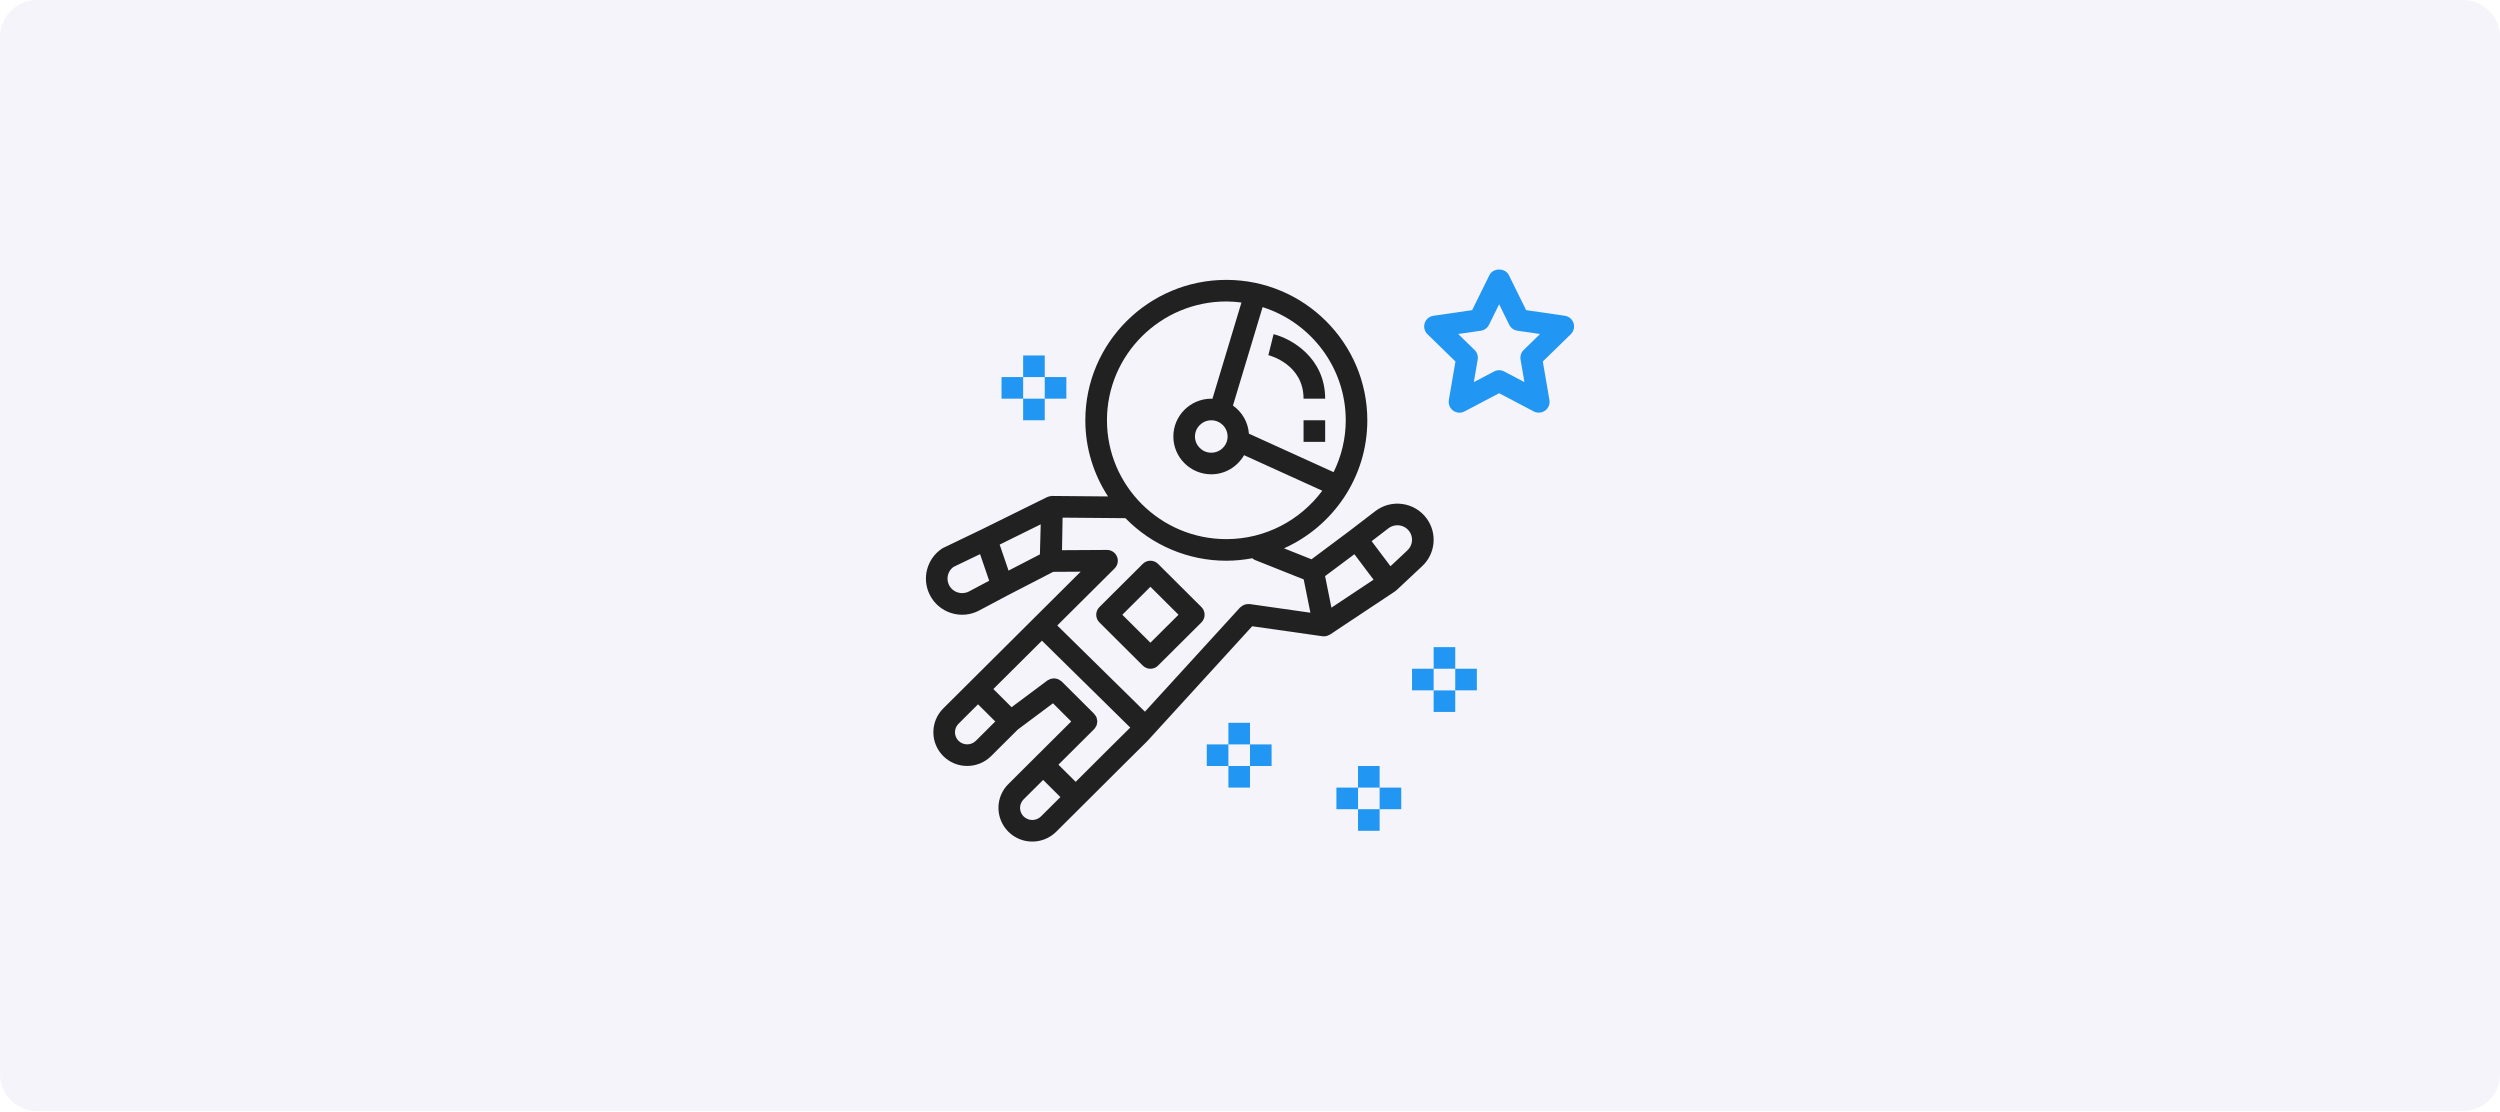
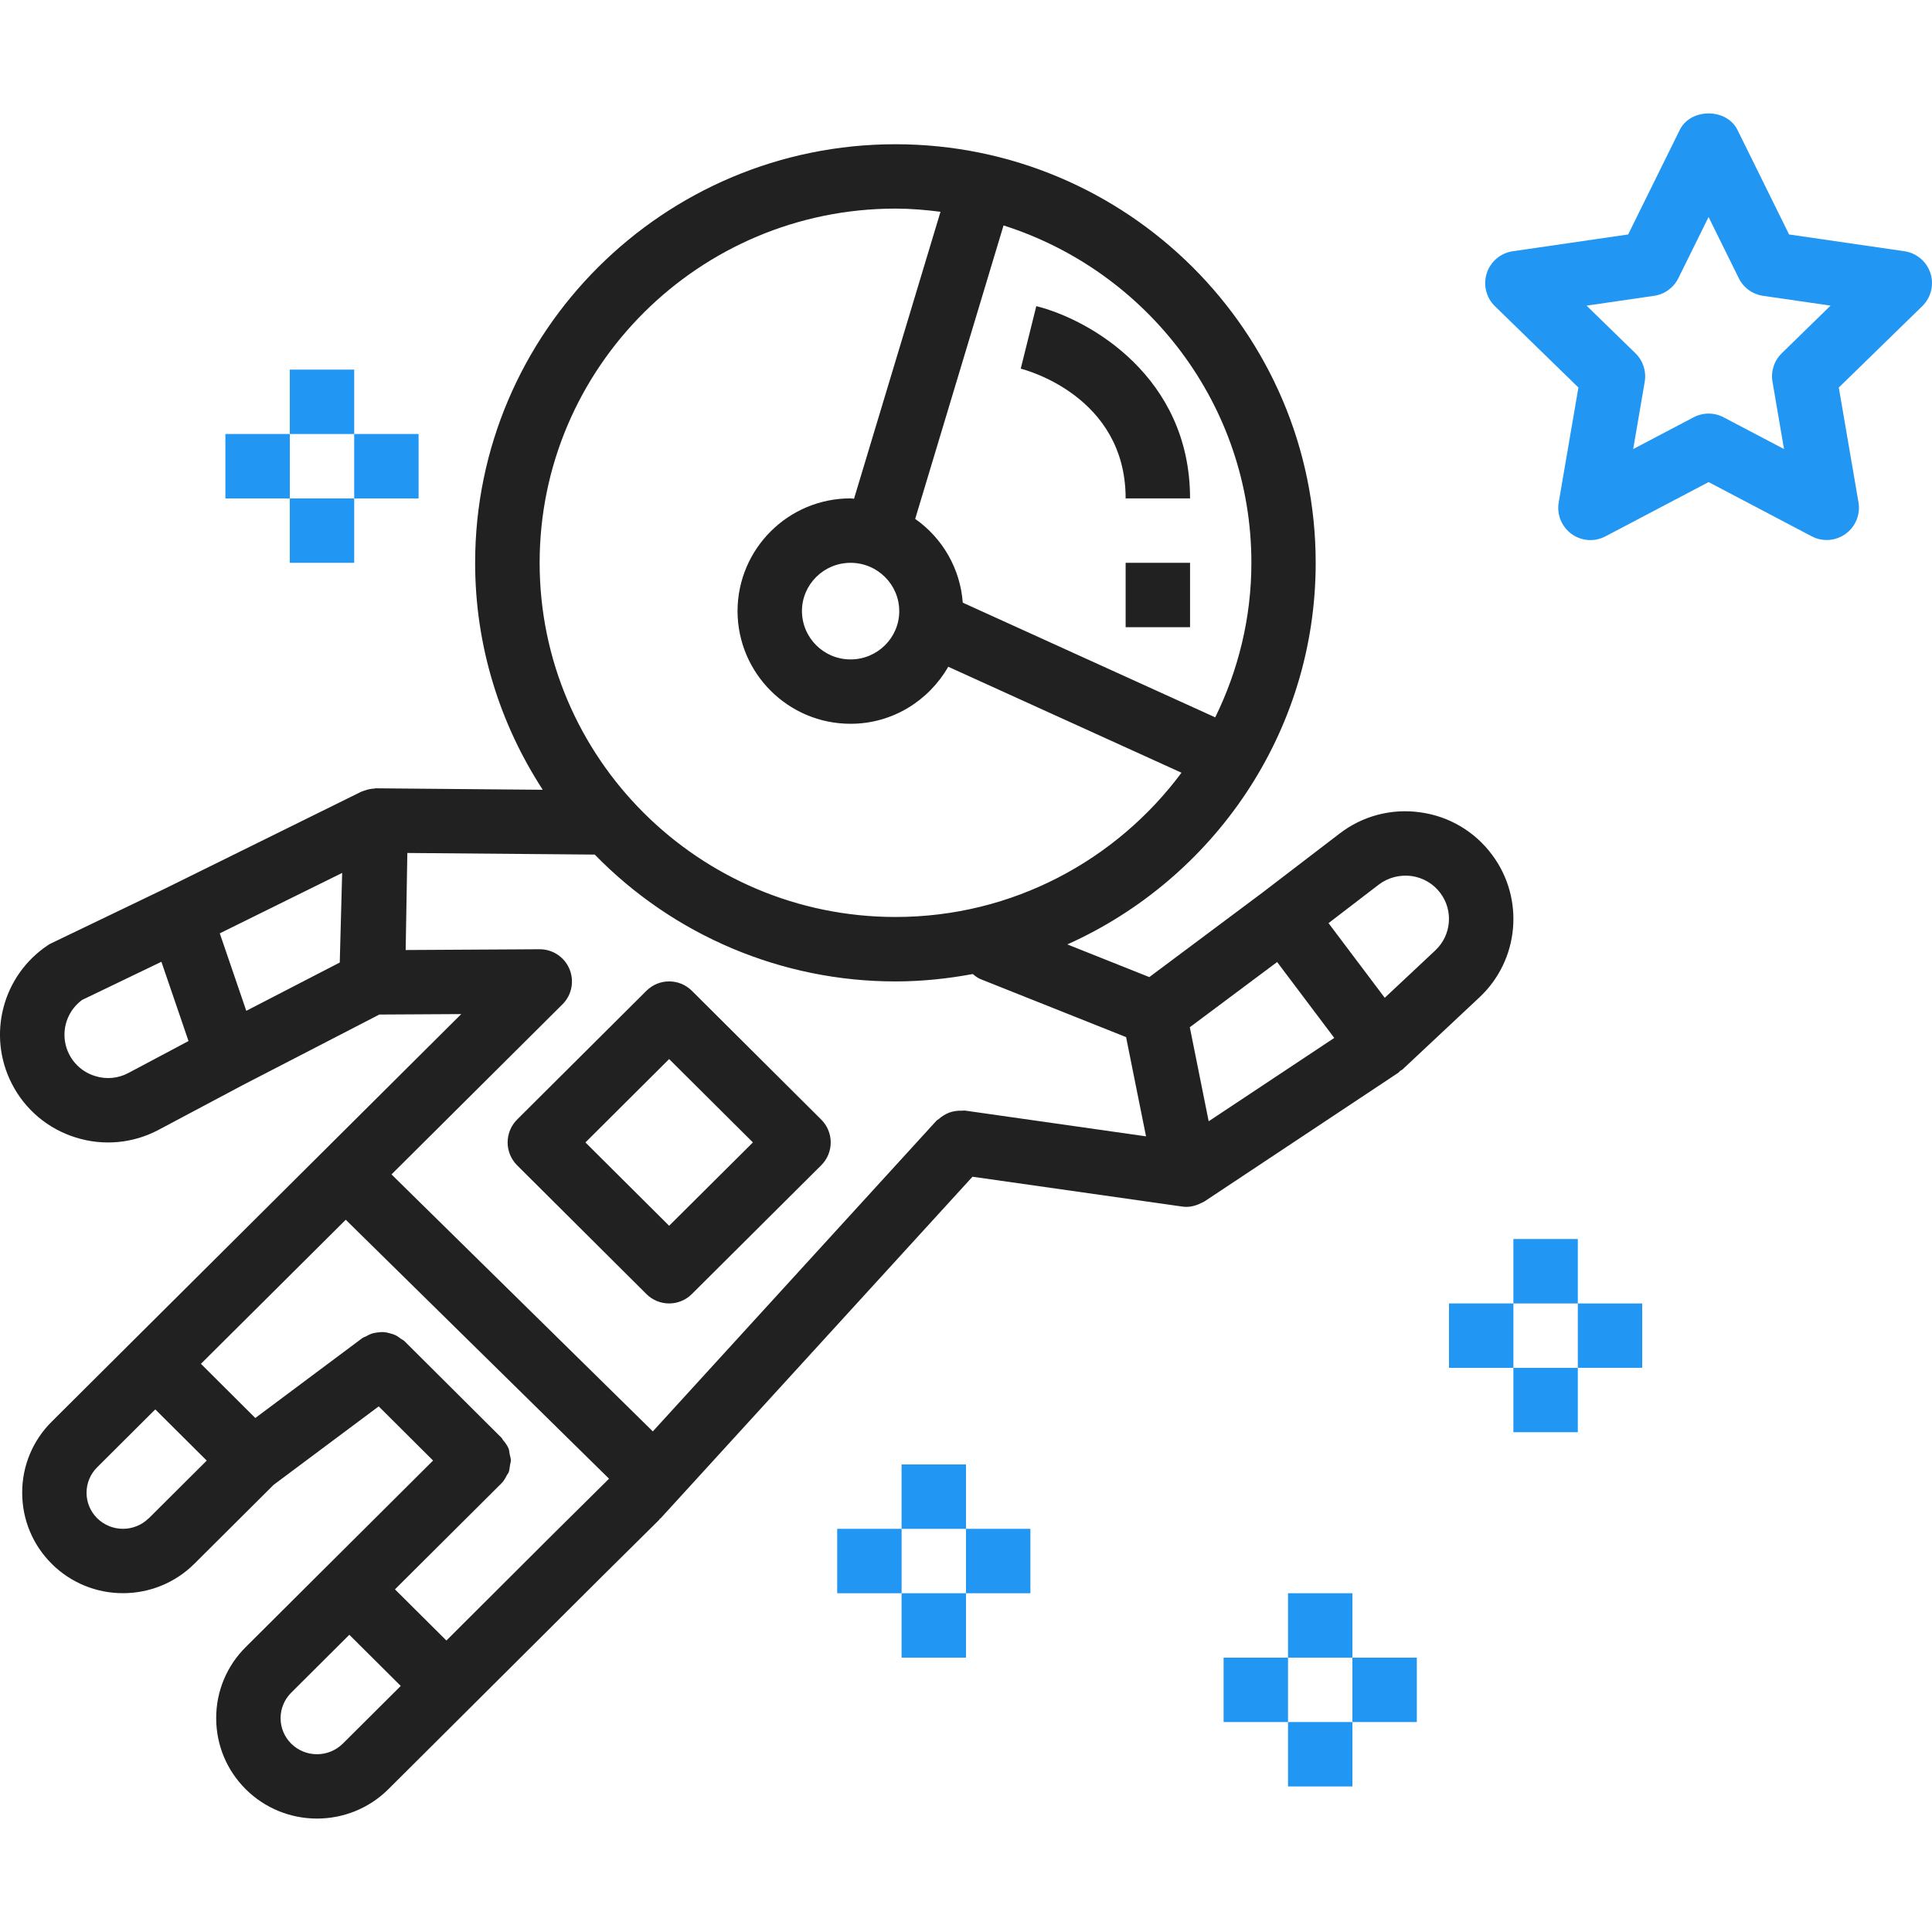
- <svg xmlns="http://www.w3.org/2000/svg" width="270" height="120" fill="none">
-   <rect width="270" height="120" fill="#F5F4FA" rx="4" />
-   <path fill="#2196F3" d="M169.943 34.896a1.166 1.166 0 0 0-.941-.793l-4.179-.608-1.87-3.787c-.392-.798-1.7-.798-2.092 0l-1.87 3.787-4.18.608a1.165 1.165 0 0 0-.647 1.99l3.025 2.948-.714 4.162c-.074.438.105.88.463 1.141.363.264.837.297 1.23.09l3.738-1.967 3.738 1.966a1.17 1.17 0 0 0 1.23-.089c.359-.26.539-.703.463-1.14l-.714-4.163 3.025-2.949a1.17 1.17 0 0 0 .295-1.196Zm-5.387 2.903a1.165 1.165 0 0 0-.335 1.033l.417 2.437-2.188-1.15a1.164 1.164 0 0 0-1.088 0l-2.188 1.15.417-2.437a1.164 1.164 0 0 0-.335-1.033l-1.772-1.727 2.448-.355c.38-.055.708-.294.879-.639l1.094-2.216 1.094 2.216c.171.344.498.584.879.639l2.447.355-1.769 1.727ZM157.167 69.892h-2.333v2.334h2.333v-2.334ZM157.167 74.56h-2.333v2.332h2.333V74.56ZM159.5 72.226h-2.333v2.333h2.333v-2.333ZM154.834 72.226H152.5v2.333h2.334v-2.333ZM149 82.726h-2.333v2.333H149v-2.333ZM149 87.393h-2.333v2.333H149v-2.333ZM151.334 85.06H149v2.333h2.334v-2.334ZM146.667 85.06h-2.334v2.333h2.334v-2.334ZM135 78.06h-2.333v2.333H135v-2.334ZM135 82.726h-2.333v2.333H135v-2.333ZM137.333 80.392H135v2.334h2.333v-2.334ZM132.667 80.392h-2.334v2.334h2.334v-2.334ZM112.833 38.392H110.5v2.333h2.333v-2.333ZM112.833 43.059H110.5v2.333h2.333V43.06ZM115.166 40.725h-2.333v2.334h2.333v-2.334ZM110.5 40.725h-2.334v2.334h2.334v-2.334Z" />
-   <path fill="#212121" d="M154.064 55.974a3.881 3.881 0 0 0-2.6-1.541 3.887 3.887 0 0 0-2.931.77l-2.738 2.098-.001.002-4.151 3.1-2.971-1.184c5.297-2.376 8.999-7.674 8.999-13.825 0-8.363-6.831-15.167-15.227-15.167-8.397 0-15.228 6.804-15.228 15.167 0 3.031.907 5.85 2.45 8.222l-6.046-.053h-.01c-.019 0-.034.01-.051.01a1.141 1.141 0 0 0-.34.069c-.028.01-.057.016-.084.029-.014.005-.028.007-.042.014l-7.072 3.491c-.001 0-.003 0-.003.002l-4.141 1.991a.863.863 0 0 0-.138.077 3.895 3.895 0 0 0-1.309 5.022 3.884 3.884 0 0 0 2.31 1.944 3.892 3.892 0 0 0 3.016-.281l3.036-1.614 4.952-2.558 2.968-.017-11.904 11.846-.003.003-2.929 2.916a3.61 3.61 0 0 0-1.072 2.576 3.62 3.62 0 0 0 1.072 2.579 3.65 3.65 0 0 0 2.58 1.061c.936 0 1.869-.354 2.582-1.061l2.875-2.863 3.808-2.843 1.97 1.962-3.853 3.837-.004.002-2.928 2.917a3.607 3.607 0 0 0-1.073 2.576 3.648 3.648 0 0 0 3.653 3.64c.935 0 1.871-.354 2.582-1.061l2.93-2.917 4.686-4.667.003-.003 2.208-2.188-.008-.008c.014-.014.034-.019.048-.034l11.3-12.377 7.593 1.08c.055.008.11.012.165.012.141 0 .277-.034.409-.084.039-.014.072-.033.109-.051.042-.021.086-.033.126-.06l7.029-4.666c.026-.018.04-.046.064-.065.028-.022.063-.031.089-.056l2.781-2.605a3.892 3.892 0 0 0 .464-5.166Zm-49.404 7.898a1.558 1.558 0 0 1-1.221.113 1.562 1.562 0 0 1-.465-2.756l2.874-1.382.692 2.022.29.85-2.17 1.153Zm7.65-3.998-3.387 1.75-.558-1.633-.402-1.174 4.434-2.189-.087 3.246Zm33.03-14.482c0 2.009-.479 3.904-1.31 5.599l-9.147-4.155a4.067 4.067 0 0 0-1.724-3.035l3.202-10.633c5.202 1.655 8.979 6.507 8.979 12.224Zm-25.788 0c0-7.076 5.784-12.834 12.894-12.834.553 0 1.094.047 1.63.115l-3.133 10.398c-.042 0-.081-.012-.124-.012-2.259 0-4.097 1.831-4.097 4.083 0 2.252 1.838 4.083 4.097 4.083 1.519 0 2.831-.838 3.539-2.066l8.449 3.839c-2.351 3.163-6.113 5.227-10.361 5.227-7.11 0-12.894-5.757-12.894-12.833Zm13.029 1.75c0 .965-.791 1.75-1.762 1.75a1.759 1.759 0 0 1-1.763-1.75c0-.965.791-1.75 1.763-1.75.971 0 1.762.785 1.762 1.75Zm-27.189 32.865a1.33 1.33 0 0 1-1.869.002 1.297 1.297 0 0 1 0-1.847l2.104-2.097 1.862 1.854-2.097 2.088Zm7.03 8.167a1.33 1.33 0 0 1-1.87.001 1.297 1.297 0 0 1 0-1.846l2.106-2.098.881.876.982.978-2.099 2.09Zm7.616-7.588-.003.002-3.861 3.85-.881-.876-.982-.977 3.857-3.84v-.001l.004-.002c.087-.088.142-.193.196-.297.015-.03.044-.056.057-.087.036-.09.042-.187.056-.281.007-.054.03-.104.03-.16 0-.077-.028-.153-.044-.23-.014-.07-.014-.141-.041-.209a1.164 1.164 0 0 0-.199-.301c-.023-.026-.031-.058-.055-.083h-.002l-.002-.004-3.515-3.5c-.037-.038-.085-.053-.127-.085a1.124 1.124 0 0 0-.19-.126 1.115 1.115 0 0 0-.205-.07 1.126 1.126 0 0 0-.225-.044 1.133 1.133 0 0 0-.208.01c-.079.01-.152.02-.228.045-.074.023-.139.06-.206.098-.044.024-.093.033-.133.063l-3.88 2.896-1.97-1.963 5.248-5.22 9.538 9.382-2.029 2.01Zm14.916-15.349c-.033-.004-.065.008-.099.006a1.195 1.195 0 0 0-.444.062 1.07 1.07 0 0 0-.211.103c-.066.04-.125.081-.182.134-.028.024-.062.036-.088.064l-10.277 11.256-9.468-9.311 6.197-6.165a1.167 1.167 0 0 0-.83-1.993l-4.854.028.061-3.516 6.79.058a15.201 15.201 0 0 0 10.897 4.596c.957 0 1.89-.1 2.799-.268.087.07.174.14.283.185l5.272 2.1.333 1.659.39 1.937-6.569-.935Zm8.84.39-.684-3.408 3.164-2.363.828 1.1 1.243 1.649-4.551 3.022Zm8.211-6.193-1.832 1.717-2.037-2.704 1.818-1.394c.34-.261.768-.368 1.188-.313.422.06.796.28 1.05.622a1.562 1.562 0 0 1-.187 2.072Z" />
-   <path fill="#212121" d="m129.755 65.565-4.688-4.667a1.165 1.165 0 0 0-1.646 0l-4.687 4.667c-.219.22-.343.517-.343.827 0 .31.122.608.343.827l4.687 4.667a1.164 1.164 0 0 0 1.646 0l4.688-4.667a1.168 1.168 0 0 0 0-1.654Zm-5.511 3.848-3.033-3.02 3.033-3.021 3.035 3.02-3.035 3.02ZM137.547 36.092l-.564 2.266c.155.039 3.801.988 3.801 4.7h2.334c0-4.412-3.644-6.486-5.571-6.966ZM143.118 45.392h-2.334v2.333h2.334v-2.333Z" />
+ <svg xmlns="http://www.w3.org/2000/svg" width="70" height="70" fill="none">
+   <path fill="#2196F3" d="M69.943 9.896a1.168 1.168 0 0 0-.941-.793l-4.18-.608-1.87-3.787c-.391-.798-1.7-.798-2.091 0l-1.87 3.787-4.18.608a1.167 1.167 0 0 0-.648 1.99l3.026 2.948-.714 4.162c-.075.438.105.88.463 1.142.363.263.837.296 1.23.088l3.738-1.966 3.738 1.966a1.169 1.169 0 0 0 1.693-1.23l-.714-4.162 3.025-2.949a1.17 1.17 0 0 0 .295-1.196ZM64.556 12.8c-.275.267-.4.655-.335 1.033l.417 2.437-2.188-1.15a1.164 1.164 0 0 0-1.088 0l-2.188 1.15.417-2.437a1.168 1.168 0 0 0-.335-1.033l-1.772-1.726 2.448-.356c.38-.055.708-.294.878-.639l1.095-2.216 1.094 2.216c.17.345.498.584.879.639l2.447.355-1.77 1.727ZM57.167 44.892h-2.334v2.334h2.334v-2.334ZM57.167 49.56h-2.334v2.332h2.334V49.56ZM59.5 47.226h-2.333v2.333H59.5v-2.333Z" />
+   <path fill="#2196F3" d="M54.834 47.226H52.5v2.333h2.334v-2.333ZM49 57.726h-2.333v2.333H49v-2.333ZM49 62.393h-2.333v2.333H49v-2.333ZM51.334 60.06H49v2.333h2.334v-2.334ZM46.667 60.06h-2.334v2.333h2.334v-2.334ZM35 53.06h-2.334v2.333H35v-2.334ZM35 57.726h-2.334v2.333H35v-2.333ZM37.333 55.392H35v2.334h2.333v-2.334Z" />
+   <path fill="#2196F3" d="M32.667 55.392h-2.334v2.334h2.334v-2.334ZM12.833 13.392h-2.334v2.333h2.334v-2.333ZM12.833 18.059h-2.334v2.333h2.334v-2.333ZM15.166 15.725h-2.333v2.334h2.333v-2.334ZM10.5 15.725H8.166v2.334H10.5v-2.334Z" />
+   <path fill="#212121" d="M54.063 30.974a3.88 3.88 0 0 0-2.599-1.541 3.886 3.886 0 0 0-2.93.77L45.794 32.3l-.001.002-4.151 3.1-2.97-1.184c5.296-2.376 8.998-7.674 8.998-13.825 0-8.362-6.83-15.167-15.227-15.167s-15.228 6.804-15.228 15.167c0 3.031.907 5.85 2.45 8.222l-6.046-.053h-.01c-.019 0-.034.01-.051.01a1.136 1.136 0 0 0-.34.069c-.028.01-.057.016-.084.029-.014.006-.028.007-.042.014l-7.072 3.491c-.001 0-.003 0-.003.002l-4.141 1.991a.898.898 0 0 0-.138.077A3.895 3.895 0 0 0 .43 39.268a3.884 3.884 0 0 0 2.31 1.944 3.891 3.891 0 0 0 3.016-.281l3.036-1.614 4.952-2.558 2.968-.017L4.808 48.588c0 .002-.002.002-.003.003l-2.929 2.916a3.607 3.607 0 0 0-1.072 2.577c0 .973.38 1.888 1.072 2.578a3.647 3.647 0 0 0 2.58 1.062c.936 0 1.869-.355 2.582-1.062l2.875-2.863 3.808-2.843 1.97 1.962-3.854 3.837-.003.002-2.928 2.917a3.607 3.607 0 0 0-1.073 2.576c0 .973.38 1.89 1.073 2.579a3.65 3.65 0 0 0 2.58 1.061c.935 0 1.87-.354 2.582-1.061l2.93-2.917 4.686-4.667.002-.003 2.21-2.188-.01-.008c.015-.014.035-.019.049-.034l11.3-12.377 7.593 1.08c.055.008.11.012.164.012.142 0 .278-.034.41-.084.039-.014.072-.033.109-.051.042-.021.086-.033.126-.06l7.029-4.666c.026-.018.04-.046.064-.065.028-.022.063-.031.089-.056l2.78-2.605a3.891 3.891 0 0 0 .465-5.166ZM4.66 38.872c-.379.203-.81.244-1.221.113a1.564 1.564 0 0 1-.465-2.755l2.874-1.383.692 2.022.29.85-2.17 1.153Zm7.65-3.998-3.387 1.75-.558-1.633-.402-1.174 4.434-2.189-.087 3.246Zm33.03-14.482c0 2.009-.48 3.904-1.31 5.599l-9.147-4.155a4.07 4.07 0 0 0-1.724-3.035L36.36 8.168c5.202 1.654 8.98 6.506 8.98 12.223Zm-25.788 0c0-7.076 5.784-12.834 12.894-12.834.553 0 1.094.047 1.63.115L30.943 18.07c-.042 0-.081-.013-.125-.013a4.094 4.094 0 0 0-4.096 4.084 4.094 4.094 0 0 0 4.096 4.083c1.52 0 2.832-.838 3.54-2.066l8.45 3.839c-2.352 3.164-6.114 5.227-10.362 5.227-7.11 0-12.894-5.757-12.894-12.833Zm13.03 1.75c0 .965-.792 1.75-1.764 1.75a1.759 1.759 0 0 1-1.762-1.75c0-.965.79-1.75 1.762-1.75s1.763.785 1.763 1.75ZM5.391 55.007a1.331 1.331 0 0 1-1.87.002 1.299 1.299 0 0 1 0-1.847l2.105-2.097L7.49 52.92l-2.097 2.089Zm7.03 8.167a1.33 1.33 0 0 1-1.87.002 1.3 1.3 0 0 1 0-1.847l2.106-2.098.88.876.983.978-2.099 2.09Zm7.616-7.588-.003.003-3.86 3.85-.882-.877-.982-.977 3.857-3.84v-.001l.004-.002c.087-.088.142-.193.196-.297.015-.03.044-.056.057-.087.036-.09.042-.187.056-.281.007-.054.03-.104.03-.159 0-.078-.028-.154-.044-.231-.014-.07-.014-.141-.041-.209a1.167 1.167 0 0 0-.2-.3c-.022-.027-.03-.06-.054-.084h-.002s0-.003-.002-.004l-3.515-3.5c-.037-.038-.085-.053-.127-.084a1.112 1.112 0 0 0-.19-.127 1.095 1.095 0 0 0-.205-.07 1.125 1.125 0 0 0-.225-.044 1.132 1.132 0 0 0-.209.01c-.078.01-.151.02-.227.045a1.08 1.08 0 0 0-.207.098c-.043.024-.092.033-.133.063l-3.879 2.896-1.97-1.963 5.247-5.22 9.54 9.382-2.03 2.01Zm14.916-15.349c-.033-.004-.065.008-.099.006a1.153 1.153 0 0 0-.252.015 1.075 1.075 0 0 0-.404.15 1.13 1.13 0 0 0-.181.134c-.028.024-.062.036-.088.064L23.653 51.862l-9.468-9.311 6.197-6.165a1.168 1.168 0 0 0-.83-1.993l-4.854.028.061-3.516 6.79.058a15.2 15.2 0 0 0 10.897 4.596c.957 0 1.89-.1 2.799-.268.087.07.174.14.283.185l5.272 2.1.333 1.66.39 1.936-6.569-.935Zm8.84.39-.684-3.408 3.164-2.363.828 1.1 1.242 1.65-4.55 3.02Zm8.212-6.193-1.833 1.718-2.037-2.705 1.818-1.394c.34-.261.768-.367 1.188-.313.422.06.796.28 1.05.622a1.562 1.562 0 0 1-.187 2.072Z" />
+   <path fill="#212121" d="m29.755 40.565-4.688-4.667a1.166 1.166 0 0 0-1.646 0l-4.687 4.667a1.172 1.172 0 0 0 0 1.654l4.687 4.667a1.165 1.165 0 0 0 1.646 0l4.688-4.667a1.167 1.167 0 0 0 0-1.654Zm-5.51 3.848-3.034-3.02 3.033-3.021 3.035 3.02-3.035 3.02ZM37.547 11.092l-.564 2.266c.155.039 3.801.988 3.801 4.7h2.334c0-4.412-3.644-6.486-5.571-6.966ZM43.118 20.392h-2.334v2.333h2.334v-2.333Z" />
</svg>
